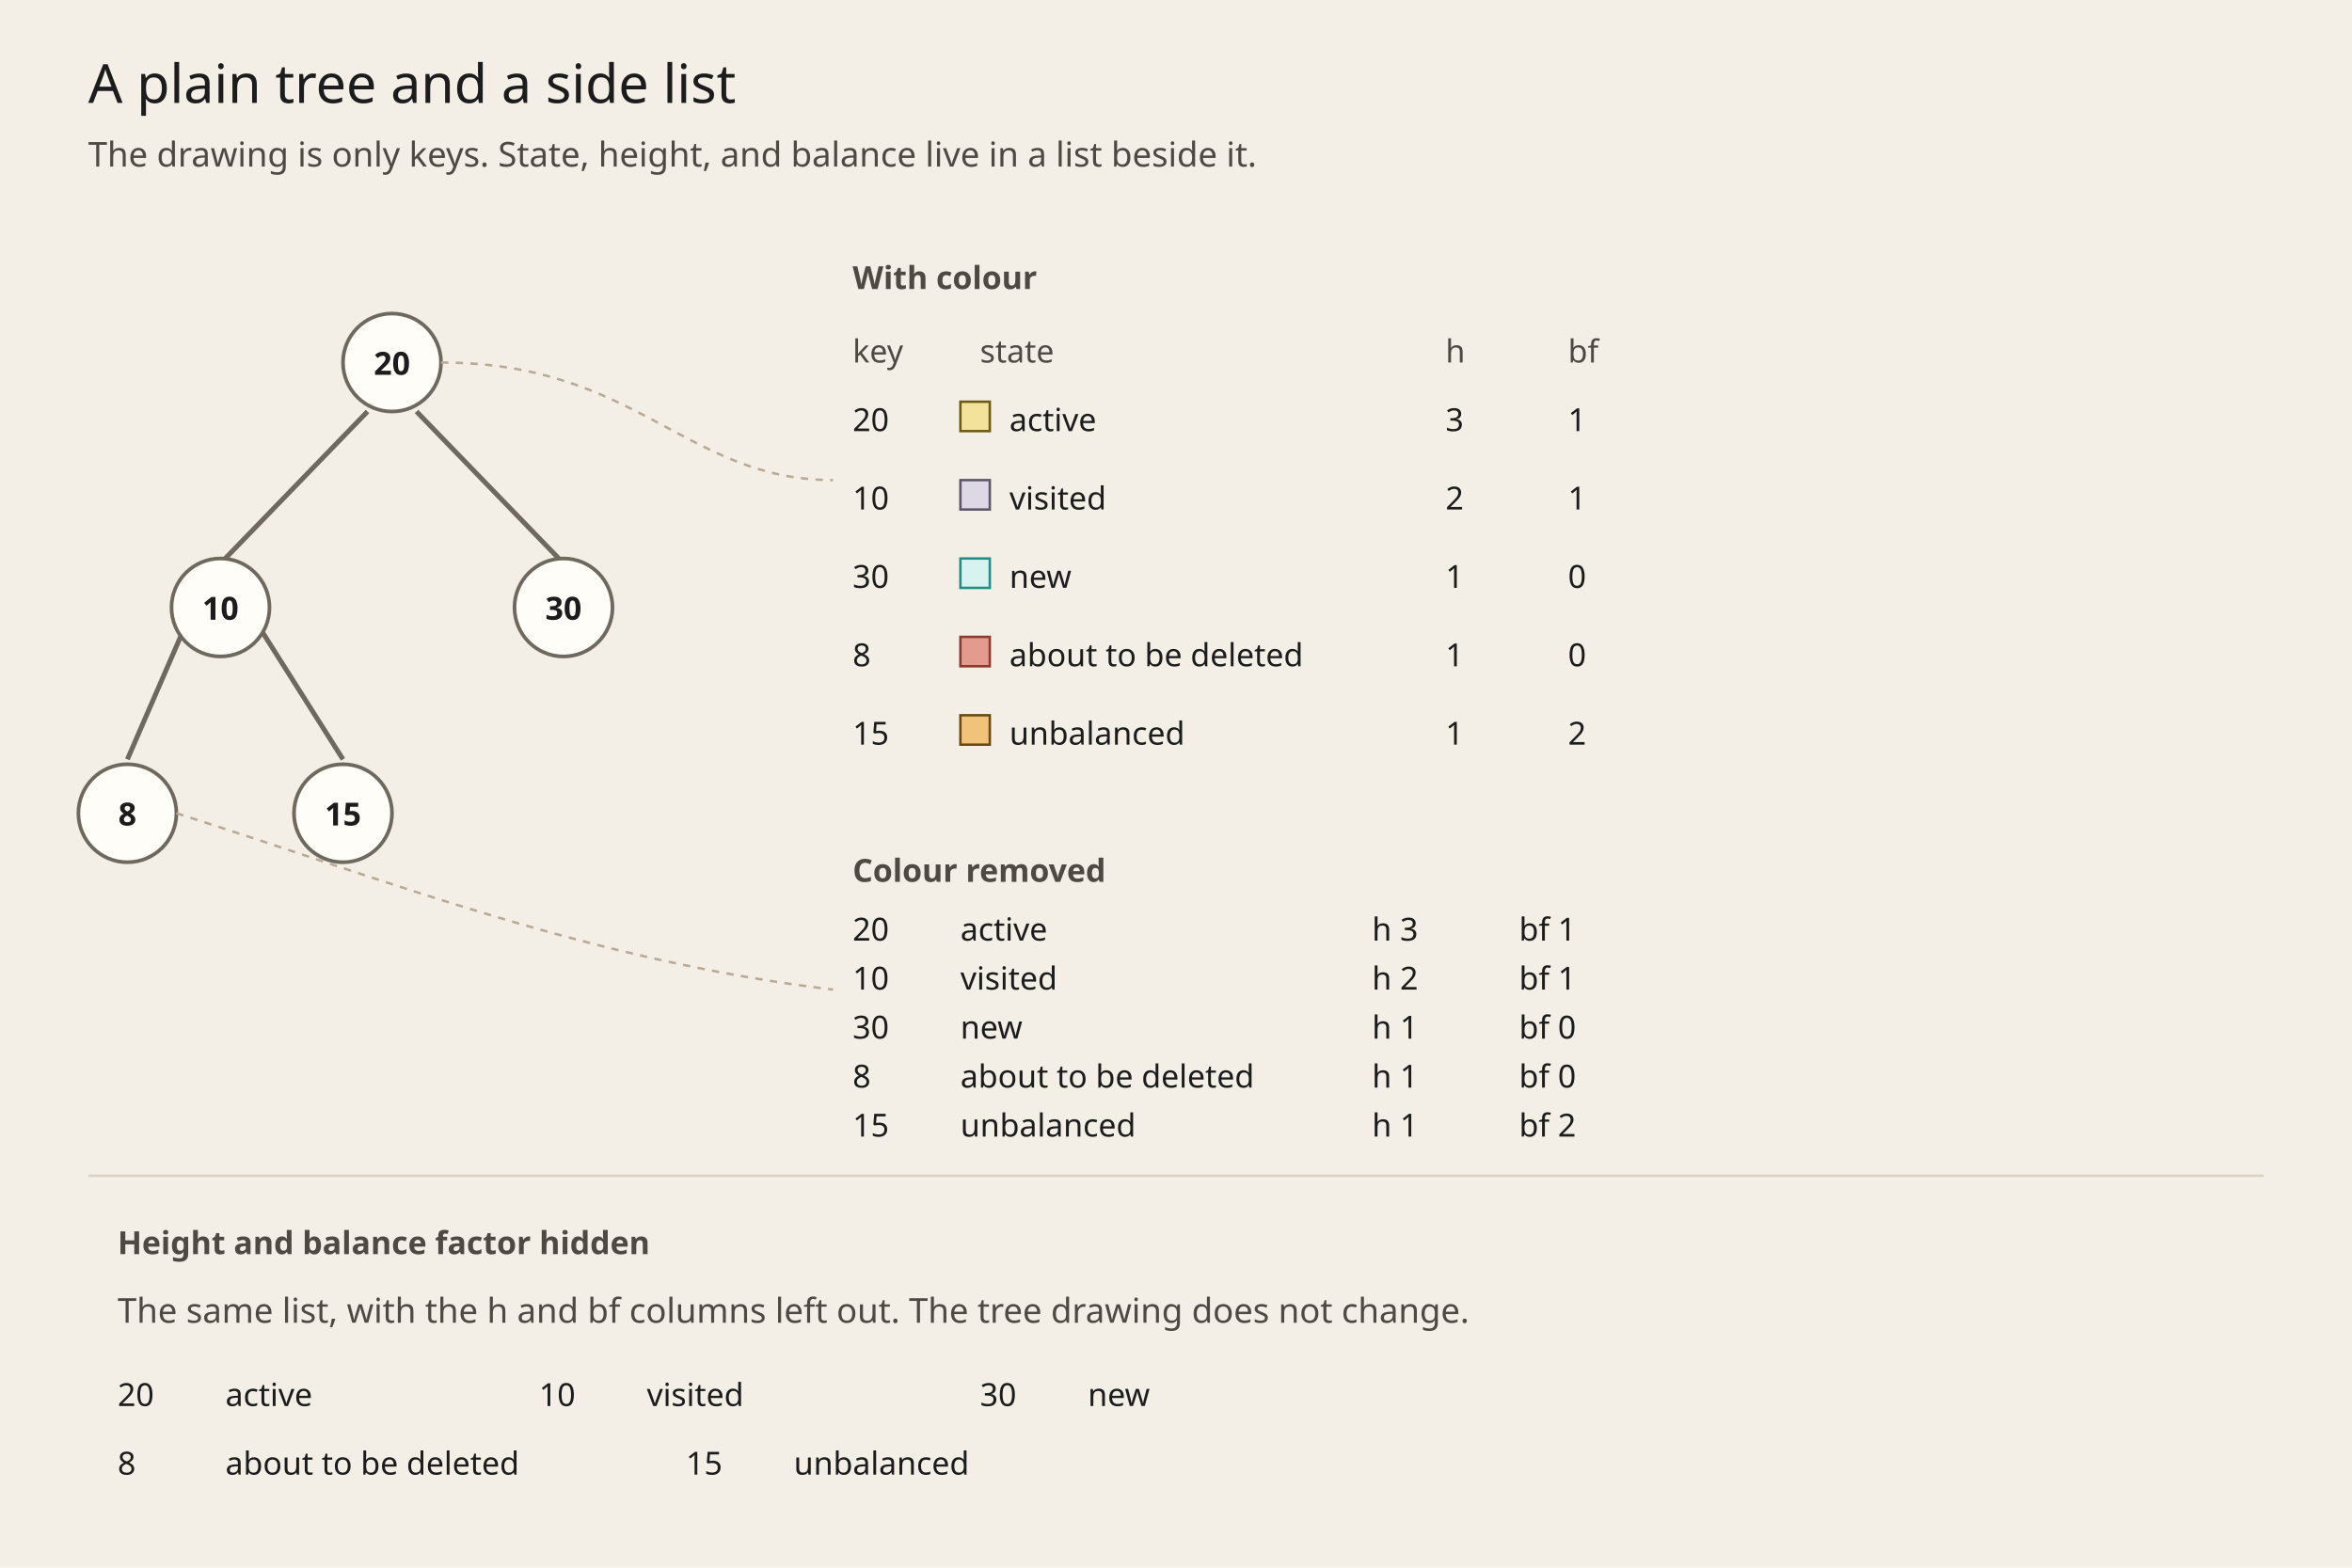
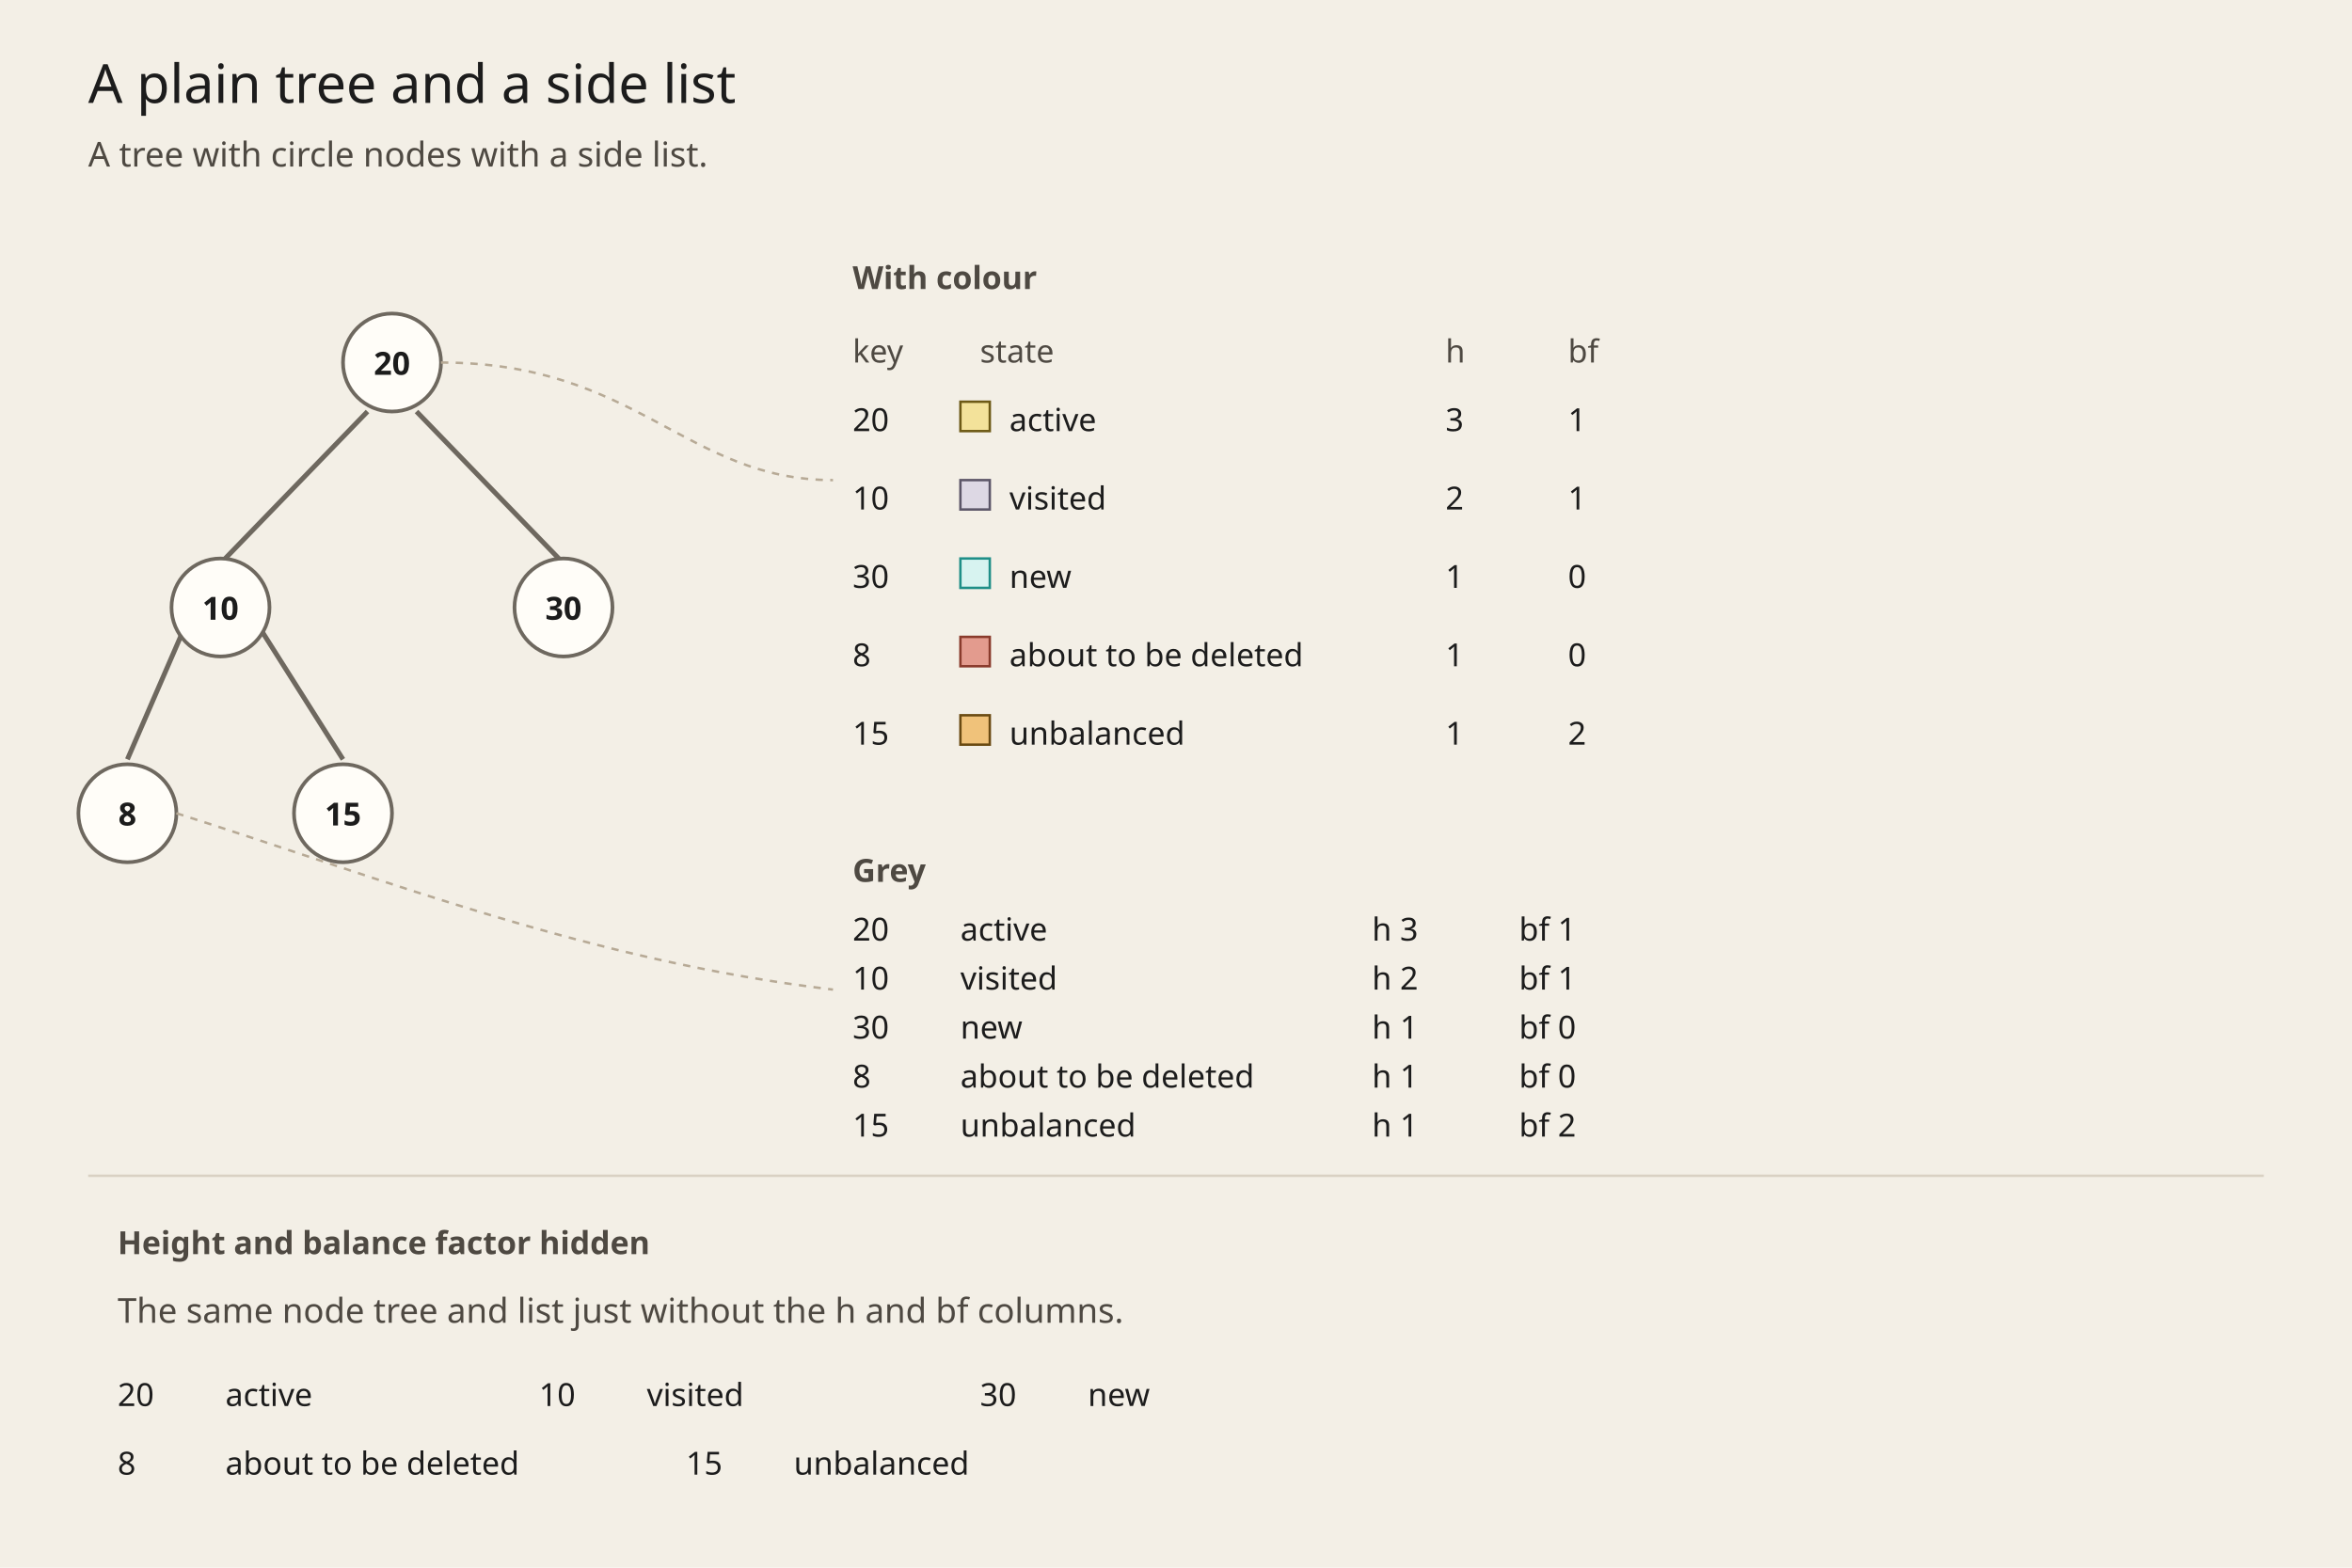
<svg xmlns="http://www.w3.org/2000/svg" viewBox="0 0 960 640" font-family="ui-sans-serif, system-ui, sans-serif">
  <rect width="960" height="640" fill="#f3efe6" />
  <text x="36" y="42" font-size="22" fill="#1c1c1c">A plain tree and a side list</text>
-   <text x="36" y="68" font-size="14" fill="#4e4942">The drawing is only keys. State, height, and balance live in a list beside it.</text>
+   <text x="36" y="68" font-size="14" fill="#4e4942">A tree with circle nodes with a side list.</text>
  <g stroke="#6e685f" stroke-width="2">
    <line x1="150" y1="168" x2="90" y2="230" />
    <line x1="170" y1="168" x2="230" y2="230" />
    <line x1="78" y1="250" x2="52" y2="310" />
    <line x1="102" y1="250" x2="140" y2="310" />
  </g>
  <g fill="#fffdf8" stroke="#6e685f" stroke-width="1.5">
    <circle cx="160" cy="148" r="20" />
    <circle cx="90" cy="248" r="20" />
    <circle cx="230" cy="248" r="20" />
    <circle cx="52" cy="332" r="20" />
    <circle cx="140" cy="332" r="20" />
  </g>
  <g text-anchor="middle" font-size="13" font-weight="600" fill="#1c1c1c">
    <text x="160" y="153">20</text>
    <text x="90" y="253">10</text>
    <text x="230" y="253">30</text>
    <text x="52" y="337">8</text>
    <text x="140" y="337">15</text>
  </g>
  <g stroke="#b7aa96" stroke-dasharray="3 3" fill="none">
    <path d="M180 148 C 260 148, 280 196, 340 196" />
    <path d="M72 332 C 160 360, 240 392, 340 404" />
  </g>
  <text x="348" y="118" font-size="13" font-weight="600" fill="#4e4942">With colour</text>
  <g font-size="13" fill="#1c1c1c">
    <text x="348" y="148" fill="#4e4942">key</text>
    <text x="400" y="148" fill="#4e4942">state</text>
    <text x="590" y="148" fill="#4e4942">h</text>
    <text x="640" y="148" fill="#4e4942">bf</text>
    <rect x="392" y="164" width="12" height="12" fill="#f3e29a" stroke="#6d5a16" />
    <text x="348" y="176">20</text>
    <text x="412" y="176">active</text>
    <text x="590" y="176">3</text>
    <text x="640" y="176">1</text>
    <rect x="392" y="196" width="12" height="12" fill="#ddd8e4" stroke="#5c5668" />
    <text x="348" y="208">10</text>
    <text x="412" y="208">visited</text>
    <text x="590" y="208">2</text>
    <text x="640" y="208">1</text>
    <rect x="392" y="228" width="12" height="12" fill="#d7f3f0" stroke="#1f8f88" />
    <text x="348" y="240">30</text>
    <text x="412" y="240">new</text>
    <text x="590" y="240">1</text>
    <text x="640" y="240">0</text>
    <rect x="392" y="260" width="12" height="12" fill="#e39b8e" stroke="#8a3b2c" />
    <text x="348" y="272">8</text>
    <text x="412" y="272">about to be deleted</text>
    <text x="590" y="272">1</text>
    <text x="640" y="272">0</text>
    <rect x="392" y="292" width="12" height="12" fill="#f0c27a" stroke="#6a4a12" />
    <text x="348" y="304">15</text>
    <text x="412" y="304">unbalanced</text>
    <text x="590" y="304">1</text>
    <text x="640" y="304">2</text>
  </g>
-   <text x="348" y="360" font-size="13" font-weight="600" fill="#4e4942">Colour removed</text>
+   <text x="348" y="360" font-size="13" font-weight="600" fill="#4e4942">Grey</text>
  <g font-size="13" fill="#1c1c1c">
    <text x="348" y="384">20</text>
    <text x="392" y="384">active</text>
    <text x="560" y="384">h 3</text>
    <text x="620" y="384">bf 1</text>
    <text x="348" y="404">10</text>
    <text x="392" y="404">visited</text>
    <text x="560" y="404">h 2</text>
    <text x="620" y="404">bf 1</text>
    <text x="348" y="424">30</text>
    <text x="392" y="424">new</text>
    <text x="560" y="424">h 1</text>
    <text x="620" y="424">bf 0</text>
    <text x="348" y="444">8</text>
    <text x="392" y="444">about to be deleted</text>
    <text x="560" y="444">h 1</text>
    <text x="620" y="444">bf 0</text>
    <text x="348" y="464">15</text>
    <text x="392" y="464">unbalanced</text>
    <text x="560" y="464">h 1</text>
    <text x="620" y="464">bf 2</text>
  </g>
  <line x1="36" y1="480" x2="924" y2="480" stroke="#d9d1c3" />
  <text x="48" y="512" font-size="13" font-weight="600" fill="#4e4942">Height and balance factor hidden</text>
-   <text x="48" y="540" font-size="14" fill="#4e4942">The same list, with the h and bf columns left out. The tree drawing does not change.</text>
+   <text x="48" y="540" font-size="14" fill="#4e4942">The same node tree and list just without the h and bf columns.</text>
  <g font-size="13" fill="#1c1c1c">
    <text x="48" y="574">20</text>
    <text x="92" y="574">active</text>
    <text x="220" y="574">10</text>
    <text x="264" y="574">visited</text>
    <text x="400" y="574">30</text>
    <text x="444" y="574">new</text>
    <text x="48" y="602">8</text>
    <text x="92" y="602">about to be deleted</text>
    <text x="280" y="602">15</text>
    <text x="324" y="602">unbalanced</text>
  </g>
</svg>
